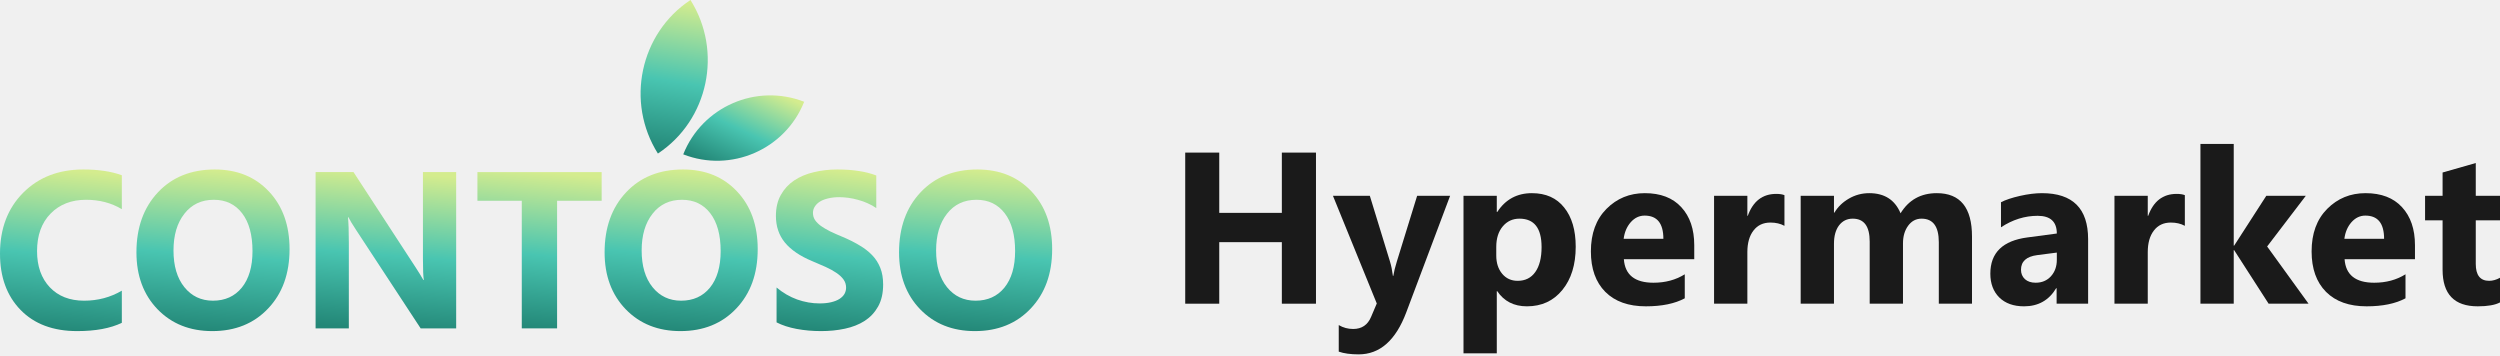
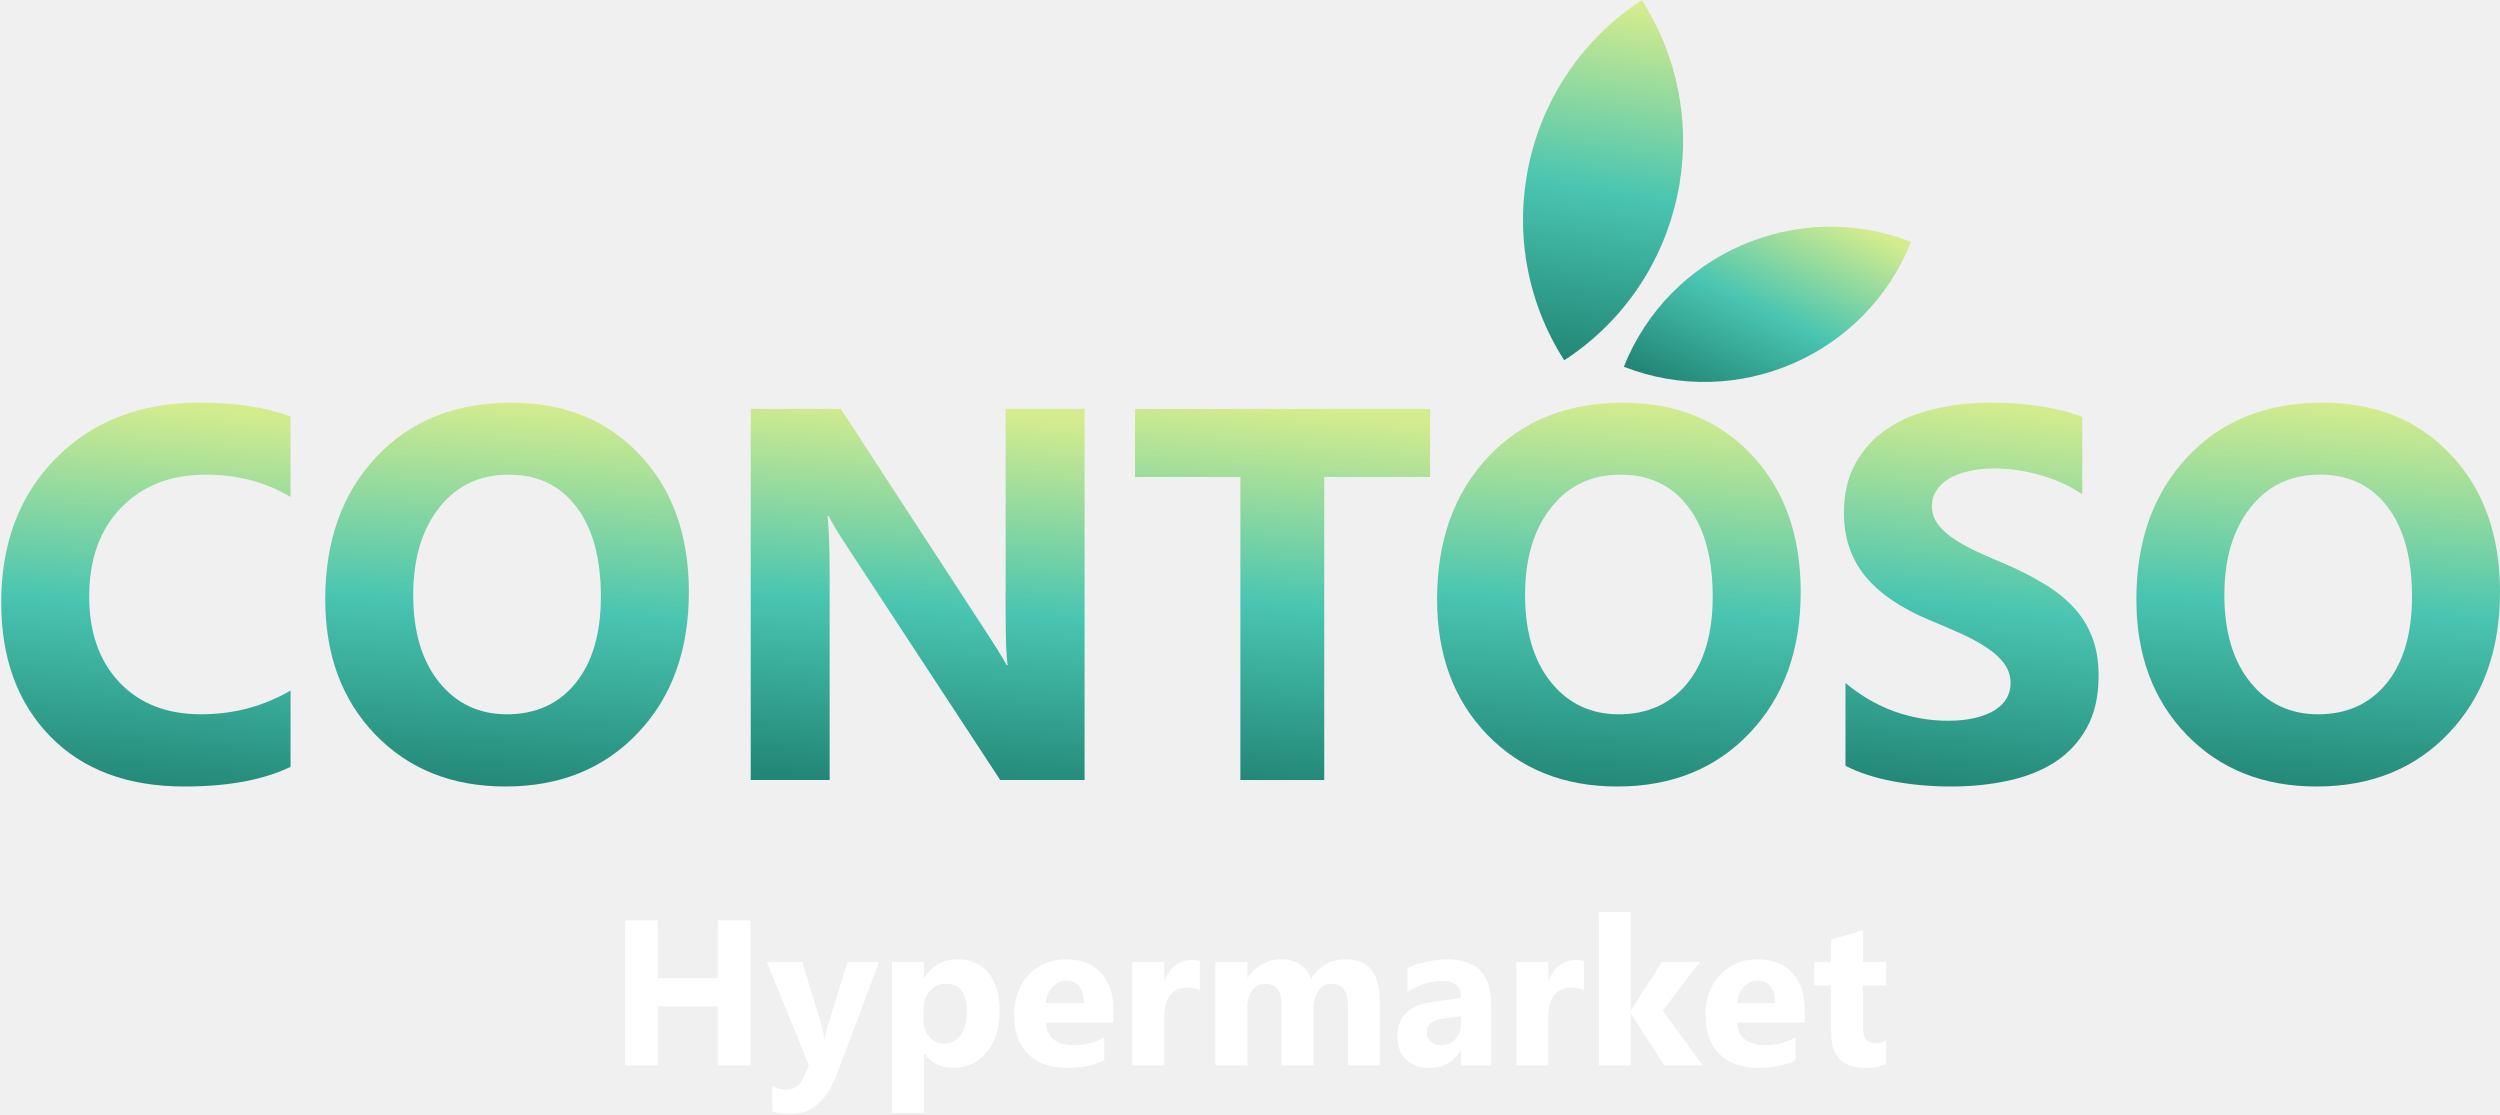
- <svg xmlns="http://www.w3.org/2000/svg" width="1042" height="148" viewBox="0 0 1042 148" fill="none">
-   <path d="M406.338 138C397.011 138 389.411 134.972 383.536 128.916C377.662 122.829 374.725 114.911 374.725 105.16C374.725 94.865 377.707 86.538 383.673 80.179C389.638 73.82 397.541 70.64 407.382 70.64C416.679 70.64 424.188 73.684 429.911 79.77C435.665 85.856 438.541 93.881 438.541 103.843C438.541 114.078 435.559 122.33 429.593 128.598C423.658 134.866 415.906 138 406.338 138ZM406.974 83.267C401.826 83.267 397.738 85.205 394.71 89.081C391.682 92.927 390.168 98.029 390.168 104.388C390.168 110.838 391.682 115.94 394.71 119.695C397.738 123.45 401.705 125.327 406.61 125.327C411.667 125.327 415.679 123.511 418.647 119.877C421.614 116.213 423.098 111.141 423.098 104.661C423.098 97.908 421.66 92.654 418.783 88.9C415.906 85.145 411.97 83.267 406.974 83.267Z" fill="url(#paint0_linear_1623_164)" />
-   <path d="M323.671 134.366V119.832C326.306 122.042 329.167 123.707 332.256 124.828C335.345 125.918 338.463 126.463 341.613 126.463C343.46 126.463 345.065 126.296 346.427 125.963C347.82 125.63 348.971 125.176 349.879 124.601C350.818 123.995 351.514 123.299 351.969 122.511C352.423 121.694 352.65 120.816 352.65 119.877C352.65 118.605 352.287 117.47 351.56 116.47C350.833 115.471 349.834 114.548 348.562 113.7C347.321 112.852 345.837 112.034 344.111 111.247C342.385 110.46 340.523 109.657 338.524 108.84C333.437 106.72 329.637 104.131 327.123 101.073C324.64 98.014 323.399 94.32 323.399 89.99C323.399 86.598 324.08 83.691 325.443 81.269C326.805 78.816 328.652 76.802 330.984 75.228C333.346 73.653 336.071 72.503 339.16 71.776C342.249 71.019 345.519 70.64 348.971 70.64C352.362 70.64 355.36 70.852 357.964 71.276C360.599 71.67 363.021 72.291 365.232 73.138V86.719C364.142 85.963 362.945 85.296 361.643 84.721C360.372 84.146 359.054 83.676 357.692 83.313C356.329 82.919 354.966 82.632 353.604 82.45C352.271 82.268 351 82.177 349.788 82.177C348.123 82.177 346.609 82.344 345.246 82.677C343.884 82.98 342.733 83.419 341.794 83.994C340.856 84.57 340.129 85.266 339.614 86.084C339.099 86.871 338.842 87.764 338.842 88.763C338.842 89.853 339.13 90.838 339.705 91.716C340.28 92.564 341.098 93.381 342.158 94.169C343.218 94.926 344.504 95.683 346.018 96.44C347.533 97.166 349.243 97.923 351.151 98.711C353.755 99.801 356.087 100.967 358.146 102.208C360.235 103.419 362.022 104.797 363.506 106.341C364.989 107.886 366.125 109.657 366.912 111.656C367.7 113.624 368.093 115.925 368.093 118.56C368.093 122.193 367.397 125.252 366.004 127.735C364.641 130.188 362.779 132.186 360.417 133.73C358.055 135.244 355.3 136.335 352.15 137.001C349.031 137.667 345.731 138 342.249 138C338.675 138 335.269 137.697 332.029 137.092C328.819 136.486 326.033 135.578 323.671 134.366Z" fill="url(#paint1_linear_1623_164)" />
-   <path d="M283.61 138C274.283 138 266.683 134.972 260.808 128.916C254.934 122.829 251.997 114.911 251.997 105.16C251.997 94.865 254.979 86.538 260.945 80.179C266.91 73.82 274.813 70.64 284.654 70.64C293.951 70.64 301.46 73.684 307.183 79.77C312.937 85.856 315.813 93.881 315.813 103.843C315.813 114.078 312.831 122.33 306.865 128.598C300.93 134.866 293.179 138 283.61 138ZM284.246 83.267C279.098 83.267 275.01 85.205 271.982 89.081C268.954 92.927 267.44 98.029 267.44 104.388C267.44 110.838 268.954 115.94 271.982 119.695C275.01 123.45 278.977 125.327 283.882 125.327C288.939 125.327 292.951 123.511 295.919 119.877C298.886 116.213 300.37 111.141 300.37 104.661C300.37 97.908 298.932 92.654 296.055 88.9C293.179 85.145 289.242 83.267 284.246 83.267Z" fill="url(#paint2_linear_1623_164)" />
-   <path d="M250.77 83.676H232.193V136.865H217.477V83.676H198.99V71.731H250.77V83.676Z" fill="url(#paint3_linear_1623_164)" />
-   <path d="M190.133 136.865H175.326L148.482 95.94C146.907 93.548 145.817 91.746 145.211 90.535H145.03C145.272 92.836 145.393 96.349 145.393 101.073V136.865H131.54V71.731H147.346L173.191 111.383C174.372 113.17 175.462 114.941 176.461 116.698H176.643C176.401 115.184 176.28 112.201 176.28 107.75V71.731H190.133V136.865Z" fill="url(#paint4_linear_1623_164)" />
-   <path d="M88.48 138C79.154 138 71.553 134.972 65.679 128.916C59.804 122.829 56.867 114.911 56.867 105.16C56.867 94.865 59.85 86.538 65.815 80.179C71.781 73.82 79.684 70.64 89.525 70.64C98.821 70.64 106.331 73.684 112.054 79.77C117.807 85.856 120.684 93.881 120.684 103.843C120.684 114.078 117.701 122.33 111.736 128.598C105.801 134.866 98.049 138 88.48 138ZM89.116 83.267C83.969 83.267 79.881 85.205 76.853 89.081C73.825 92.927 72.311 98.029 72.311 104.388C72.311 110.838 73.825 115.94 76.853 119.695C79.881 123.45 83.847 125.327 88.753 125.327C93.81 125.327 97.822 123.511 100.79 119.877C103.757 116.213 105.241 111.141 105.241 104.661C105.241 97.908 103.803 92.654 100.926 88.9C98.049 85.145 94.113 83.267 89.116 83.267Z" fill="url(#paint5_linear_1623_164)" />
-   <path d="M50.781 134.548C46.027 136.849 39.819 138 32.158 138C22.166 138 14.308 135.063 8.585 129.188C2.862 123.314 0 115.486 0 105.706C0 95.289 3.21 86.841 9.629 80.361C16.079 73.88 24.437 70.64 34.702 70.64C41.061 70.64 46.42 71.443 50.781 73.048V87.174C46.42 84.57 41.454 83.267 35.883 83.267C29.766 83.267 24.83 85.19 21.075 89.036C17.321 92.882 15.443 98.09 15.443 104.661C15.443 110.959 17.215 115.986 20.758 119.741C24.3 123.465 29.07 125.327 35.065 125.327C40.788 125.327 46.027 123.935 50.781 121.149V134.548Z" fill="url(#paint6_linear_1623_164)" />
-   <path d="M1042 126.051C1039.95 127.135 1036.86 127.676 1032.73 127.676C1022.95 127.676 1018.07 122.597 1018.07 112.437V91.84H1010.77V81.607H1018.07V71.901L1031.9 67.949V81.607H1042V91.84H1031.9V110.022C1031.9 114.706 1033.76 117.048 1037.48 117.048C1038.94 117.048 1040.45 116.624 1042 115.775V126.051Z" fill="#1A1A1A" />
-   <path d="M1006.56 108.045H977.222C977.691 114.574 981.804 117.839 989.563 117.839C994.511 117.839 998.859 116.668 1002.61 114.325V124.339C998.449 126.564 993.047 127.676 986.401 127.676C979.14 127.676 973.504 125.671 969.493 121.66C965.482 117.619 963.476 111.998 963.476 104.795C963.476 97.329 965.643 91.415 969.976 87.053C974.309 82.69 979.638 80.509 985.962 80.509C992.52 80.509 997.585 82.456 1001.16 86.35C1004.76 90.244 1006.56 95.529 1006.56 102.204V108.045ZM993.691 99.525C993.691 93.084 991.085 89.863 985.874 89.863C983.649 89.863 981.716 90.786 980.077 92.63C978.467 94.475 977.486 96.773 977.134 99.525H993.691Z" fill="#1A1A1A" />
-   <path d="M962.203 126.579H945.558L931.197 104.269H931.021V126.579H917.143V60H931.021V102.38H931.197L944.592 81.607H961.061L944.943 102.732L962.203 126.579Z" fill="#1A1A1A" />
-   <path d="M910.644 94.124C908.975 93.216 907.028 92.763 904.803 92.763C901.787 92.763 899.43 93.875 897.732 96.1C896.034 98.296 895.185 101.297 895.185 105.103V126.579H881.307V81.608H895.185V89.952H895.361C897.556 83.862 901.509 80.817 907.218 80.817C908.682 80.817 909.824 80.993 910.644 81.344V94.124Z" fill="#1A1A1A" />
-   <path d="M870.327 126.578H857.196V120.122H857.02C854.005 125.158 849.54 127.676 843.626 127.676C839.263 127.676 835.823 126.447 833.305 123.987C830.816 121.499 829.572 118.19 829.572 114.062C829.572 105.337 834.74 100.301 845.075 98.954L857.284 97.329C857.284 92.411 854.62 89.951 849.291 89.951C843.933 89.951 838.839 91.547 834.008 94.738V84.286C835.94 83.29 838.575 82.412 841.913 81.651C845.28 80.89 848.339 80.509 851.092 80.509C863.915 80.509 870.327 86.906 870.327 99.701V126.578ZM857.284 108.309V105.278L849.115 106.332C844.607 106.918 842.352 108.953 842.352 112.437C842.352 114.018 842.894 115.321 843.977 116.346C845.09 117.341 846.583 117.839 848.457 117.839C851.062 117.839 853.185 116.946 854.825 115.16C856.464 113.345 857.284 111.061 857.284 108.309Z" fill="#1A1A1A" />
-   <path d="M821.93 126.578H808.096V100.931C808.096 94.401 805.696 91.137 800.894 91.137C798.61 91.137 796.751 92.118 795.317 94.079C793.882 96.041 793.165 98.486 793.165 101.414V126.578H779.287V100.667C779.287 94.314 776.93 91.137 772.216 91.137C769.845 91.137 767.941 92.074 766.507 93.948C765.101 95.822 764.399 98.369 764.399 101.589V126.578H750.521V81.607H764.399V88.634H764.574C766.009 86.233 768.015 84.286 770.591 82.793C773.197 81.27 776.037 80.509 779.111 80.509C785.464 80.509 789.812 83.305 792.154 88.897C795.58 83.305 800.616 80.509 807.262 80.509C817.041 80.509 821.93 86.54 821.93 98.603V126.578Z" fill="#1A1A1A" />
-   <path d="M743.758 94.124C742.089 93.216 740.142 92.763 737.917 92.763C734.901 92.763 732.544 93.875 730.846 96.1C729.148 98.296 728.299 101.297 728.299 105.103V126.579H714.421V81.608H728.299V89.952H728.475C730.671 83.862 734.623 80.817 740.332 80.817C741.796 80.817 742.938 80.993 743.758 81.344V94.124Z" fill="#1A1A1A" />
-   <path d="M706.165 108.045H676.828C677.296 114.574 681.41 117.839 689.169 117.839C694.117 117.839 698.464 116.668 702.212 114.325V124.339C698.054 126.564 692.653 127.676 686.006 127.676C678.746 127.676 673.109 125.671 669.098 121.66C665.087 117.619 663.082 111.998 663.082 104.795C663.082 97.329 665.248 91.415 669.581 87.053C673.915 82.69 679.243 80.509 685.567 80.509C692.126 80.509 697.191 82.456 700.763 86.35C704.364 90.244 706.165 95.529 706.165 102.204V108.045ZM693.297 99.525C693.297 93.084 690.691 89.863 685.479 89.863C683.254 89.863 681.322 90.786 679.682 92.63C678.072 94.475 677.091 96.773 676.74 99.525H693.297Z" fill="#1A1A1A" />
-   <path d="M624.039 121.352H623.863V147.263H609.985V81.607H623.863V88.37H624.039C627.465 83.129 632.281 80.509 638.488 80.509C644.314 80.509 648.808 82.515 651.97 86.526C655.162 90.507 656.757 95.939 656.757 102.819C656.757 110.314 654.898 116.331 651.18 120.869C647.491 125.407 642.572 127.676 636.424 127.676C631.007 127.676 626.879 125.568 624.039 121.352ZM623.644 102.907V106.508C623.644 109.612 624.464 112.144 626.103 114.106C627.743 116.067 629.895 117.048 632.559 117.048C635.721 117.048 638.166 115.833 639.893 113.403C641.65 110.944 642.528 107.474 642.528 102.995C642.528 95.09 639.454 91.137 633.306 91.137C630.466 91.137 628.138 92.22 626.323 94.387C624.537 96.524 623.644 99.364 623.644 102.907Z" fill="#1A1A1A" />
-   <path d="M604.408 81.607L586.138 130.179C581.746 141.861 575.13 147.702 566.288 147.702C562.921 147.702 560.154 147.322 557.987 146.561V135.493C559.832 136.577 561.837 137.118 564.004 137.118C567.576 137.118 570.064 135.435 571.47 132.068L573.841 126.49L555.572 81.607H570.943L579.331 108.967C579.858 110.666 580.268 112.671 580.561 114.984H580.736C581 113.286 581.483 111.31 582.186 109.055L590.662 81.607H604.408Z" fill="#1A1A1A" />
-   <path d="M548.501 126.578H534.272V100.931H508.185V126.578H494V63.601H508.185V88.722H534.272V63.601H548.501V126.578Z" fill="#1A1A1A" />
-   <path d="M284.773 64.337C292.68 44.453 315.24 34.642 335.176 42.42C327.269 62.305 304.709 72.115 284.773 64.337Z" fill="url(#paint7_linear_1623_164)" />
-   <path d="M274.211 64C260.674 42.538 266.751 13.892 287.789 0C301.326 21.462 295.249 50.108 274.211 64Z" fill="url(#paint8_linear_1623_164)" />
+ <svg xmlns="http://www.w3.org/2000/svg" width="673" height="300" viewBox="0 0 1223 545" fill="none">
+   <path d="M1133.23 384.669C1107.24 384.669 1086.05 376.228 1069.68 359.347C1053.3 342.381 1045.11 320.309 1045.11 293.131C1045.11 264.433 1053.43 241.221 1070.06 223.496C1086.68 205.77 1108.71 196.908 1136.15 196.908C1162.06 196.908 1182.99 205.391 1198.94 222.356C1214.98 239.322 1223 261.689 1223 289.459C1223 317.988 1214.69 340.989 1198.06 358.461C1181.51 375.933 1159.91 384.669 1133.23 384.669ZM1135.01 232.105C1120.66 232.105 1109.26 237.507 1100.82 248.311C1092.38 259.031 1088.16 273.253 1088.16 290.978C1088.16 308.957 1092.38 323.179 1100.82 333.645C1109.26 344.112 1120.32 349.345 1133.99 349.345C1148.09 349.345 1159.27 344.28 1167.55 334.152C1175.82 323.939 1179.95 309.801 1179.95 291.738C1179.95 272.915 1175.94 258.271 1167.93 247.805C1159.91 237.338 1148.93 232.105 1135.01 232.105Z" fill="url(#paint0_linear_1629_22051)" />
+   <path d="M902.806 374.54V334.025C910.15 340.187 918.126 344.829 926.735 347.952C935.345 350.991 944.039 352.51 952.817 352.51C957.966 352.51 962.439 352.046 966.237 351.117C970.12 350.189 973.327 348.923 975.86 347.319C978.476 345.631 980.418 343.69 981.684 341.495C982.95 339.216 983.583 336.768 983.583 334.152C983.583 330.607 982.57 327.441 980.544 324.656C978.518 321.871 975.733 319.296 972.188 316.933C968.727 314.57 964.591 312.291 959.78 310.096C954.969 307.902 949.778 305.665 944.207 303.386C930.027 297.477 919.434 290.261 912.429 281.736C905.507 273.211 902.047 262.913 902.047 250.843C902.047 241.39 903.946 233.287 907.744 226.534C911.542 219.697 916.691 214.084 923.19 209.695C929.774 205.306 937.371 202.099 945.98 200.073C954.589 197.963 963.705 196.908 973.327 196.908C982.781 196.908 991.137 197.499 998.396 198.68C1005.74 199.778 1012.49 201.508 1018.65 203.871V241.727C1015.61 239.617 1012.28 237.76 1008.65 236.157C1005.11 234.553 1001.43 233.245 997.636 232.232C993.838 231.134 990.04 230.333 986.242 229.826C982.528 229.32 978.983 229.066 975.606 229.066C970.964 229.066 966.744 229.531 962.946 230.459C959.147 231.303 955.94 232.527 953.323 234.131C950.707 235.735 948.681 237.676 947.246 239.955C945.811 242.149 945.094 244.639 945.094 247.425C945.094 250.463 945.896 253.207 947.499 255.654C949.103 258.018 951.382 260.297 954.336 262.491C957.29 264.601 960.878 266.711 965.098 268.822C969.318 270.847 974.087 272.958 979.405 275.152C986.664 278.191 993.163 281.44 998.902 284.901C1004.73 288.277 1009.71 292.118 1013.84 296.422C1017.98 300.727 1021.14 305.665 1023.34 311.236C1025.53 316.722 1026.63 323.137 1026.63 330.48C1026.63 340.609 1024.69 349.134 1020.81 356.055C1017.01 362.892 1011.82 368.463 1005.23 372.767C998.649 376.988 990.968 380.026 982.19 381.883C973.496 383.74 964.296 384.669 954.589 384.669C944.629 384.669 935.134 383.825 926.102 382.136C917.155 380.448 909.39 377.916 902.806 374.54Z" fill="url(#paint1_linear_1629_22051)" />
+   <path d="M791.137 384.669C765.14 384.669 743.954 376.228 727.58 359.347C711.205 342.381 703.018 320.309 703.018 293.131C703.018 264.433 711.332 241.221 727.96 223.496C744.588 205.77 766.617 196.908 794.049 196.908C819.962 196.908 840.895 205.391 856.847 222.356C872.884 239.322 880.903 261.689 880.903 289.459C880.903 317.988 872.589 340.989 855.961 358.461C839.417 375.933 817.81 384.669 791.137 384.669ZM792.91 232.105C778.561 232.105 767.166 237.507 758.725 248.311C750.285 259.031 746.065 273.253 746.065 290.978C746.065 308.957 750.285 323.179 758.725 333.645C767.166 344.112 778.223 349.345 791.897 349.345C805.993 349.345 817.177 344.28 825.448 334.152C833.72 323.939 837.856 309.801 837.856 291.738C837.856 272.915 833.847 258.271 825.828 247.805C817.81 237.338 806.837 232.105 792.91 232.105Z" fill="url(#paint2_linear_1629_22051)" />
+   <path d="M699.599 233.244H647.816V381.503H606.795V233.244H555.265V199.946H699.599V233.244Z" fill="url(#paint3_linear_1629_22051)" />
+   <path d="M530.577 381.503H489.302L414.476 267.428C410.087 260.76 407.049 255.738 405.36 252.362H404.854C405.529 258.777 405.867 268.568 405.867 281.735V381.503H367.251V199.946H411.311L483.351 310.475C486.643 315.455 489.682 320.393 492.467 325.288H492.974C492.298 321.068 491.961 312.754 491.961 300.347V199.946H530.577V381.503Z" fill="url(#paint4_linear_1629_22051)" />
+   <path d="M247.226 384.669C221.229 384.669 200.043 376.228 183.668 359.347C167.294 342.381 159.106 320.309 159.106 293.131C159.106 264.433 167.42 241.221 184.048 223.496C200.676 205.77 222.706 196.908 250.138 196.908C276.051 196.908 296.983 205.391 312.936 222.356C328.973 239.322 336.992 261.689 336.992 289.459C336.992 317.988 328.678 340.989 312.05 358.461C295.506 375.933 273.898 384.669 247.226 384.669ZM248.999 232.105C234.65 232.105 223.255 237.507 214.814 248.311C206.374 259.031 202.153 273.253 202.153 290.978C202.153 308.957 206.374 323.179 214.814 333.645C223.255 344.112 234.312 349.345 247.986 349.345C262.082 349.345 273.265 344.28 281.537 334.152C289.809 323.939 293.945 309.801 293.945 291.738C293.945 272.915 289.935 258.271 281.917 247.805C273.898 237.338 262.926 232.105 248.999 232.105Z" fill="url(#paint5_linear_1629_22051)" />
+   <path d="M142.141 375.046C128.889 381.461 111.586 384.669 90.231 384.669C62.377 384.669 40.474 376.481 24.521 360.107C8.569 343.732 0.592 321.913 0.592 294.65C0.592 265.614 9.539 242.065 27.433 224.002C45.412 205.939 68.708 196.908 97.321 196.908C115.047 196.908 129.986 199.145 142.141 203.618V242.993C129.986 235.735 116.144 232.105 100.613 232.105C83.563 232.105 69.805 237.465 59.339 248.184C48.872 258.904 43.639 273.422 43.639 291.738C43.639 309.294 48.577 323.306 58.452 333.772C68.328 344.154 81.622 349.345 98.334 349.345C114.287 349.345 128.889 345.462 142.141 337.697V375.046Z" fill="url(#paint6_linear_1629_22051)" />
+   <path d="M922.728 520.483C920.42 521.702 916.943 522.312 912.296 522.312C901.287 522.312 895.782 516.593 895.782 505.156V481.968H887.575V470.448H895.782V459.522L911.356 455.072V470.448H922.728V481.968H911.356V502.437C911.356 507.71 913.449 510.347 917.635 510.347C919.283 510.347 920.981 509.869 922.728 508.913V520.483Z" fill="white" />
+   <path d="M882.829 500.211H849.802C850.33 507.561 854.961 511.236 863.695 511.236C869.266 511.236 874.16 509.917 878.379 507.281V518.553C873.699 521.058 867.618 522.311 860.136 522.311C851.961 522.311 845.616 520.053 841.101 515.537C836.585 510.989 834.327 504.66 834.327 496.552C834.327 488.147 836.766 481.489 841.645 476.578C846.523 471.667 852.522 469.211 859.641 469.211C867.024 469.211 872.726 471.403 876.748 475.787C880.802 480.171 882.829 486.12 882.829 493.635V500.211ZM868.343 490.619C868.343 483.368 865.409 479.742 859.542 479.742C857.037 479.742 854.862 480.78 853.016 482.857C851.203 484.933 850.099 487.521 849.704 490.619H868.343Z" fill="white" />
+   <path d="M832.894 521.075H814.156L797.988 495.959H797.791V521.075H782.167V446.123H797.791V493.833H797.988L813.068 470.448H831.608L813.463 494.229L832.894 521.075Z" fill="white" />
+   <path d="M774.85 484.537C772.971 483.516 770.779 483.005 768.274 483.005C764.879 483.005 762.226 484.257 760.314 486.762C758.403 489.234 757.447 492.613 757.447 496.898V521.074H741.823V470.447H757.447V479.841H757.645C760.117 472.985 764.566 469.557 770.994 469.557C772.642 469.557 773.927 469.755 774.85 470.15V484.537Z" fill="white" />
+   <path d="M729.463 521.075H714.68V513.807H714.483C711.088 519.476 706.061 522.311 699.403 522.311C694.492 522.311 690.619 520.926 687.785 518.158C684.983 515.356 683.582 511.631 683.582 506.984C683.582 497.162 689.4 491.493 701.035 489.976L714.779 488.147C714.779 482.61 711.78 479.841 705.781 479.841C699.749 479.841 694.014 481.637 688.576 485.23V473.463C690.751 472.342 693.718 471.354 697.475 470.497C701.266 469.64 704.71 469.211 707.808 469.211C722.245 469.211 729.463 476.413 729.463 490.817V521.075ZM714.779 500.507V497.096L705.583 498.282C700.507 498.942 697.969 501.232 697.969 505.155C697.969 506.935 698.579 508.401 699.799 509.555C701.051 510.676 702.732 511.236 704.842 511.236C707.775 511.236 710.165 510.231 712.011 508.22C713.857 506.176 714.779 503.606 714.779 500.507Z" fill="white" />
+   <path d="M674.979 521.075H659.406V492.201C659.406 484.851 656.703 481.176 651.297 481.176C648.726 481.176 646.633 482.28 645.018 484.488C643.403 486.697 642.596 489.449 642.596 492.745V521.075H626.972V491.905C626.972 484.752 624.319 481.176 619.012 481.176C616.343 481.176 614.2 482.231 612.585 484.34C611.003 486.45 610.212 489.317 610.212 492.943V521.075H594.589V470.447H610.212V478.358H610.41C612.025 475.655 614.283 473.463 617.183 471.782C620.117 470.068 623.314 469.211 626.775 469.211C633.927 469.211 638.822 472.359 641.459 478.654C645.315 472.359 650.984 469.211 658.466 469.211C669.475 469.211 674.979 476.001 674.979 489.581V521.075Z" fill="white" />
+   <path d="M586.975 484.537C585.096 483.516 582.904 483.005 580.399 483.005C577.004 483.005 574.351 484.257 572.439 486.762C570.527 489.234 569.572 492.613 569.572 496.898V521.074H553.948V470.447H569.572V479.841H569.769C572.241 472.985 576.691 469.557 583.118 469.557C584.766 469.557 586.052 469.755 586.975 470.15V484.537Z" fill="white" />
+   <path d="M544.653 500.211H511.627C512.154 507.561 516.785 511.236 525.52 511.236C531.09 511.236 535.985 509.917 540.204 507.281V518.553C535.523 521.058 529.442 522.311 521.96 522.311C513.786 522.311 507.441 520.053 502.925 515.537C498.41 510.989 496.152 504.66 496.152 496.552C496.152 488.147 498.591 481.489 503.469 476.578C508.347 471.667 514.346 469.211 521.466 469.211C528.849 469.211 534.551 471.403 538.572 475.787C542.626 480.171 544.653 486.12 544.653 493.635V500.211ZM530.167 490.619C530.167 483.368 527.234 479.742 521.367 479.742C518.862 479.742 516.686 480.78 514.84 482.857C513.028 484.933 511.923 487.521 511.528 490.619H530.167Z" fill="white" />
+   <path d="M452.199 515.191H452.001V544.361H436.378V470.447H452.001V478.061H452.199C456.055 472.161 461.477 469.211 468.465 469.211C475.024 469.211 480.084 471.469 483.643 475.985C487.236 480.467 489.032 486.581 489.032 494.327C489.032 502.765 486.939 509.538 482.753 514.647C478.6 519.756 473.063 522.311 466.141 522.311C460.044 522.311 455.396 519.938 452.199 515.191ZM451.754 494.426V498.48C451.754 501.974 452.677 504.825 454.523 507.033C456.368 509.242 458.791 510.346 461.79 510.346C465.35 510.346 468.102 508.978 470.047 506.242C472.025 503.474 473.014 499.568 473.014 494.525C473.014 485.626 469.553 481.176 462.631 481.176C459.434 481.176 456.813 482.395 454.77 484.834C452.759 487.241 451.754 490.438 451.754 494.426Z" fill="white" />
+   <path d="M430.099 470.447L409.531 525.129C404.587 538.28 397.138 544.856 387.184 544.856C383.394 544.856 380.279 544.427 377.84 543.57V531.111C379.916 532.331 382.174 532.94 384.613 532.94C388.634 532.94 391.436 531.045 393.018 527.255L395.688 520.976L375.121 470.447H392.425L401.868 501.249C402.461 503.161 402.923 505.418 403.252 508.022H403.45C403.747 506.11 404.291 503.886 405.082 501.348L414.624 470.447H430.099Z" fill="white" />
+   <path d="M367.161 521.075H351.142V492.201H321.774V521.075H305.805V450.176H321.774V478.457H351.142V450.176H367.161V521.075Z" fill="white" />
+   <path d="M794.379 179.336C816.42 123.909 879.305 96.564 934.875 118.243C912.834 173.67 849.949 201.016 794.379 179.336Z" fill="url(#paint7_linear_1629_22051)" />
+   <path d="M765.226 176.162C727.372 117.088 744.365 38.238 803.192 0C841.046 59.075 824.052 137.924 765.226 176.162Z" fill="url(#paint8_linear_1629_22051)" />
  <defs>
-     <linearGradient id="paint0_linear_1623_164" x1="396.403" y1="138" x2="401.343" y2="70.255" gradientUnits="userSpaceOnUse">
+     <linearGradient id="paint0_linear_1629_22051" x1="1105.54" y1="384.669" x2="1119.31" y2="195.833" gradientUnits="userSpaceOnUse">
      <stop stop-color="#238777" />
      <stop offset="0.474" stop-color="#49C5B1" />
      <stop offset="1" stop-color="#D4EC8E" />
    </linearGradient>
-     <linearGradient id="paint1_linear_1623_164" x1="338.582" y1="138" x2="345.595" y2="70.625" gradientUnits="userSpaceOnUse">
+     <linearGradient id="paint1_linear_1629_22051" x1="944.368" y1="384.669" x2="963.919" y2="196.864" gradientUnits="userSpaceOnUse">
      <stop stop-color="#238777" />
      <stop offset="0.474" stop-color="#49C5B1" />
      <stop offset="1" stop-color="#D4EC8E" />
    </linearGradient>
-     <linearGradient id="paint2_linear_1623_164" x1="273.675" y1="138" x2="278.615" y2="70.255" gradientUnits="userSpaceOnUse">
+     <linearGradient id="paint2_linear_1629_22051" x1="763.446" y1="384.669" x2="777.213" y2="195.833" gradientUnits="userSpaceOnUse">
      <stop stop-color="#238777" />
      <stop offset="0.474" stop-color="#49C5B1" />
      <stop offset="1" stop-color="#D4EC8E" />
    </linearGradient>
-     <linearGradient id="paint3_linear_1623_164" x1="216.58" y1="136.865" x2="222.259" y2="71.503" gradientUnits="userSpaceOnUse">
+     <linearGradient id="paint3_linear_1629_22051" x1="604.296" y1="381.503" x2="620.126" y2="199.311" gradientUnits="userSpaceOnUse">
      <stop stop-color="#238777" />
      <stop offset="0.474" stop-color="#49C5B1" />
      <stop offset="1" stop-color="#D4EC8E" />
    </linearGradient>
-     <linearGradient id="paint4_linear_1623_164" x1="151.444" y1="136.865" x2="156.471" y2="71.395" gradientUnits="userSpaceOnUse">
+     <linearGradient id="paint4_linear_1629_22051" x1="422.733" y1="381.503" x2="436.746" y2="199.012" gradientUnits="userSpaceOnUse">
      <stop stop-color="#238777" />
      <stop offset="0.474" stop-color="#49C5B1" />
      <stop offset="1" stop-color="#D4EC8E" />
    </linearGradient>
-     <linearGradient id="paint5_linear_1623_164" x1="78.546" y1="138" x2="83.485" y2="70.255" gradientUnits="userSpaceOnUse">
+     <linearGradient id="paint5_linear_1629_22051" x1="219.535" y1="384.669" x2="233.302" y2="195.833" gradientUnits="userSpaceOnUse">
      <stop stop-color="#238777" />
      <stop offset="0.474" stop-color="#49C5B1" />
      <stop offset="1" stop-color="#D4EC8E" />
    </linearGradient>
-     <linearGradient id="paint6_linear_1623_164" x1="17.25" y1="138" x2="23.439" y2="70.462" gradientUnits="userSpaceOnUse">
+     <linearGradient id="paint6_linear_1629_22051" x1="48.677" y1="384.669" x2="65.926" y2="196.409" gradientUnits="userSpaceOnUse">
      <stop stop-color="#238777" />
      <stop offset="0.474" stop-color="#49C5B1" />
      <stop offset="1" stop-color="#D4EC8E" />
    </linearGradient>
-     <linearGradient id="paint7_linear_1623_164" x1="297.057" y1="69.176" x2="313.902" y2="33.779" gradientUnits="userSpaceOnUse">
+     <linearGradient id="paint7_linear_1629_22051" x1="828.619" y1="192.823" x2="875.575" y2="94.156" gradientUnits="userSpaceOnUse">
      <stop stop-color="#238777" />
      <stop offset="0.474" stop-color="#49C5B1" />
      <stop offset="1" stop-color="#D4EC8E" />
    </linearGradient>
-     <linearGradient id="paint8_linear_1623_164" x1="276.512" y1="64" x2="286.48" y2="0.865" gradientUnits="userSpaceOnUse">
+     <linearGradient id="paint8_linear_1629_22051" x1="771.658" y1="176.162" x2="798.686" y2="2.25" gradientUnits="userSpaceOnUse">
      <stop stop-color="#238777" />
      <stop offset="0.474" stop-color="#49C5B1" />
      <stop offset="1" stop-color="#D4EC8E" />
    </linearGradient>
  </defs>
</svg>
